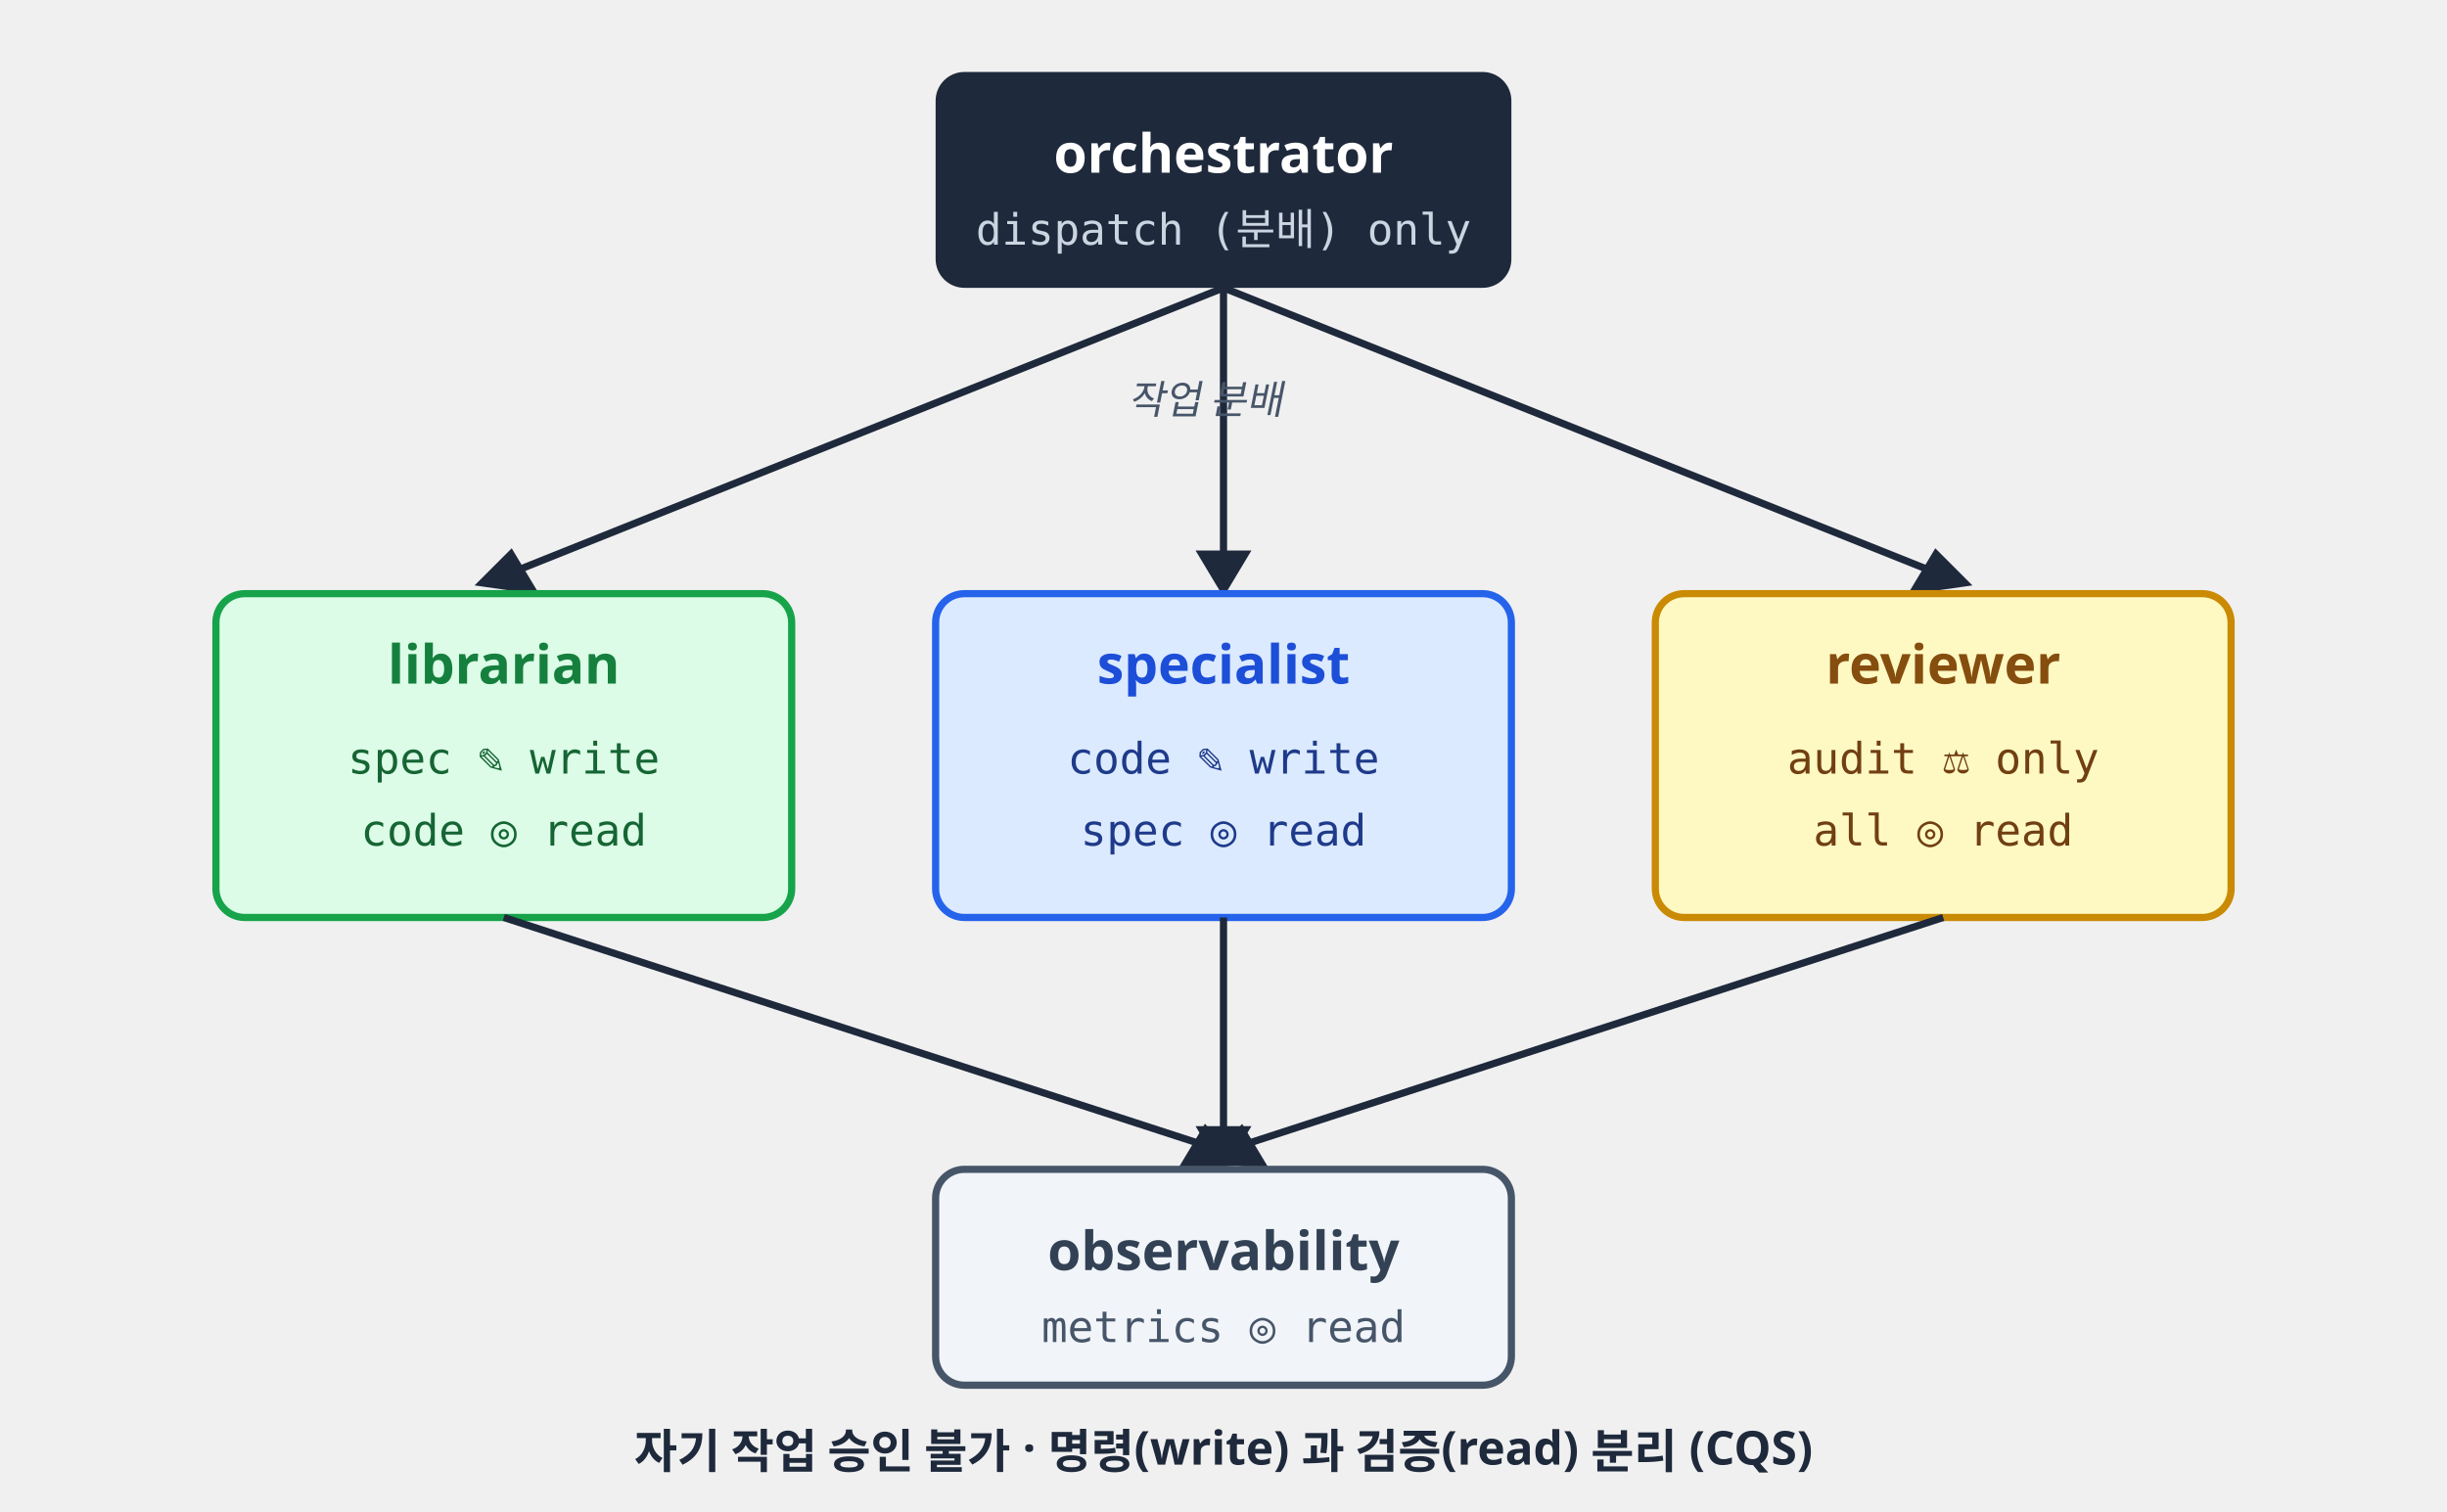
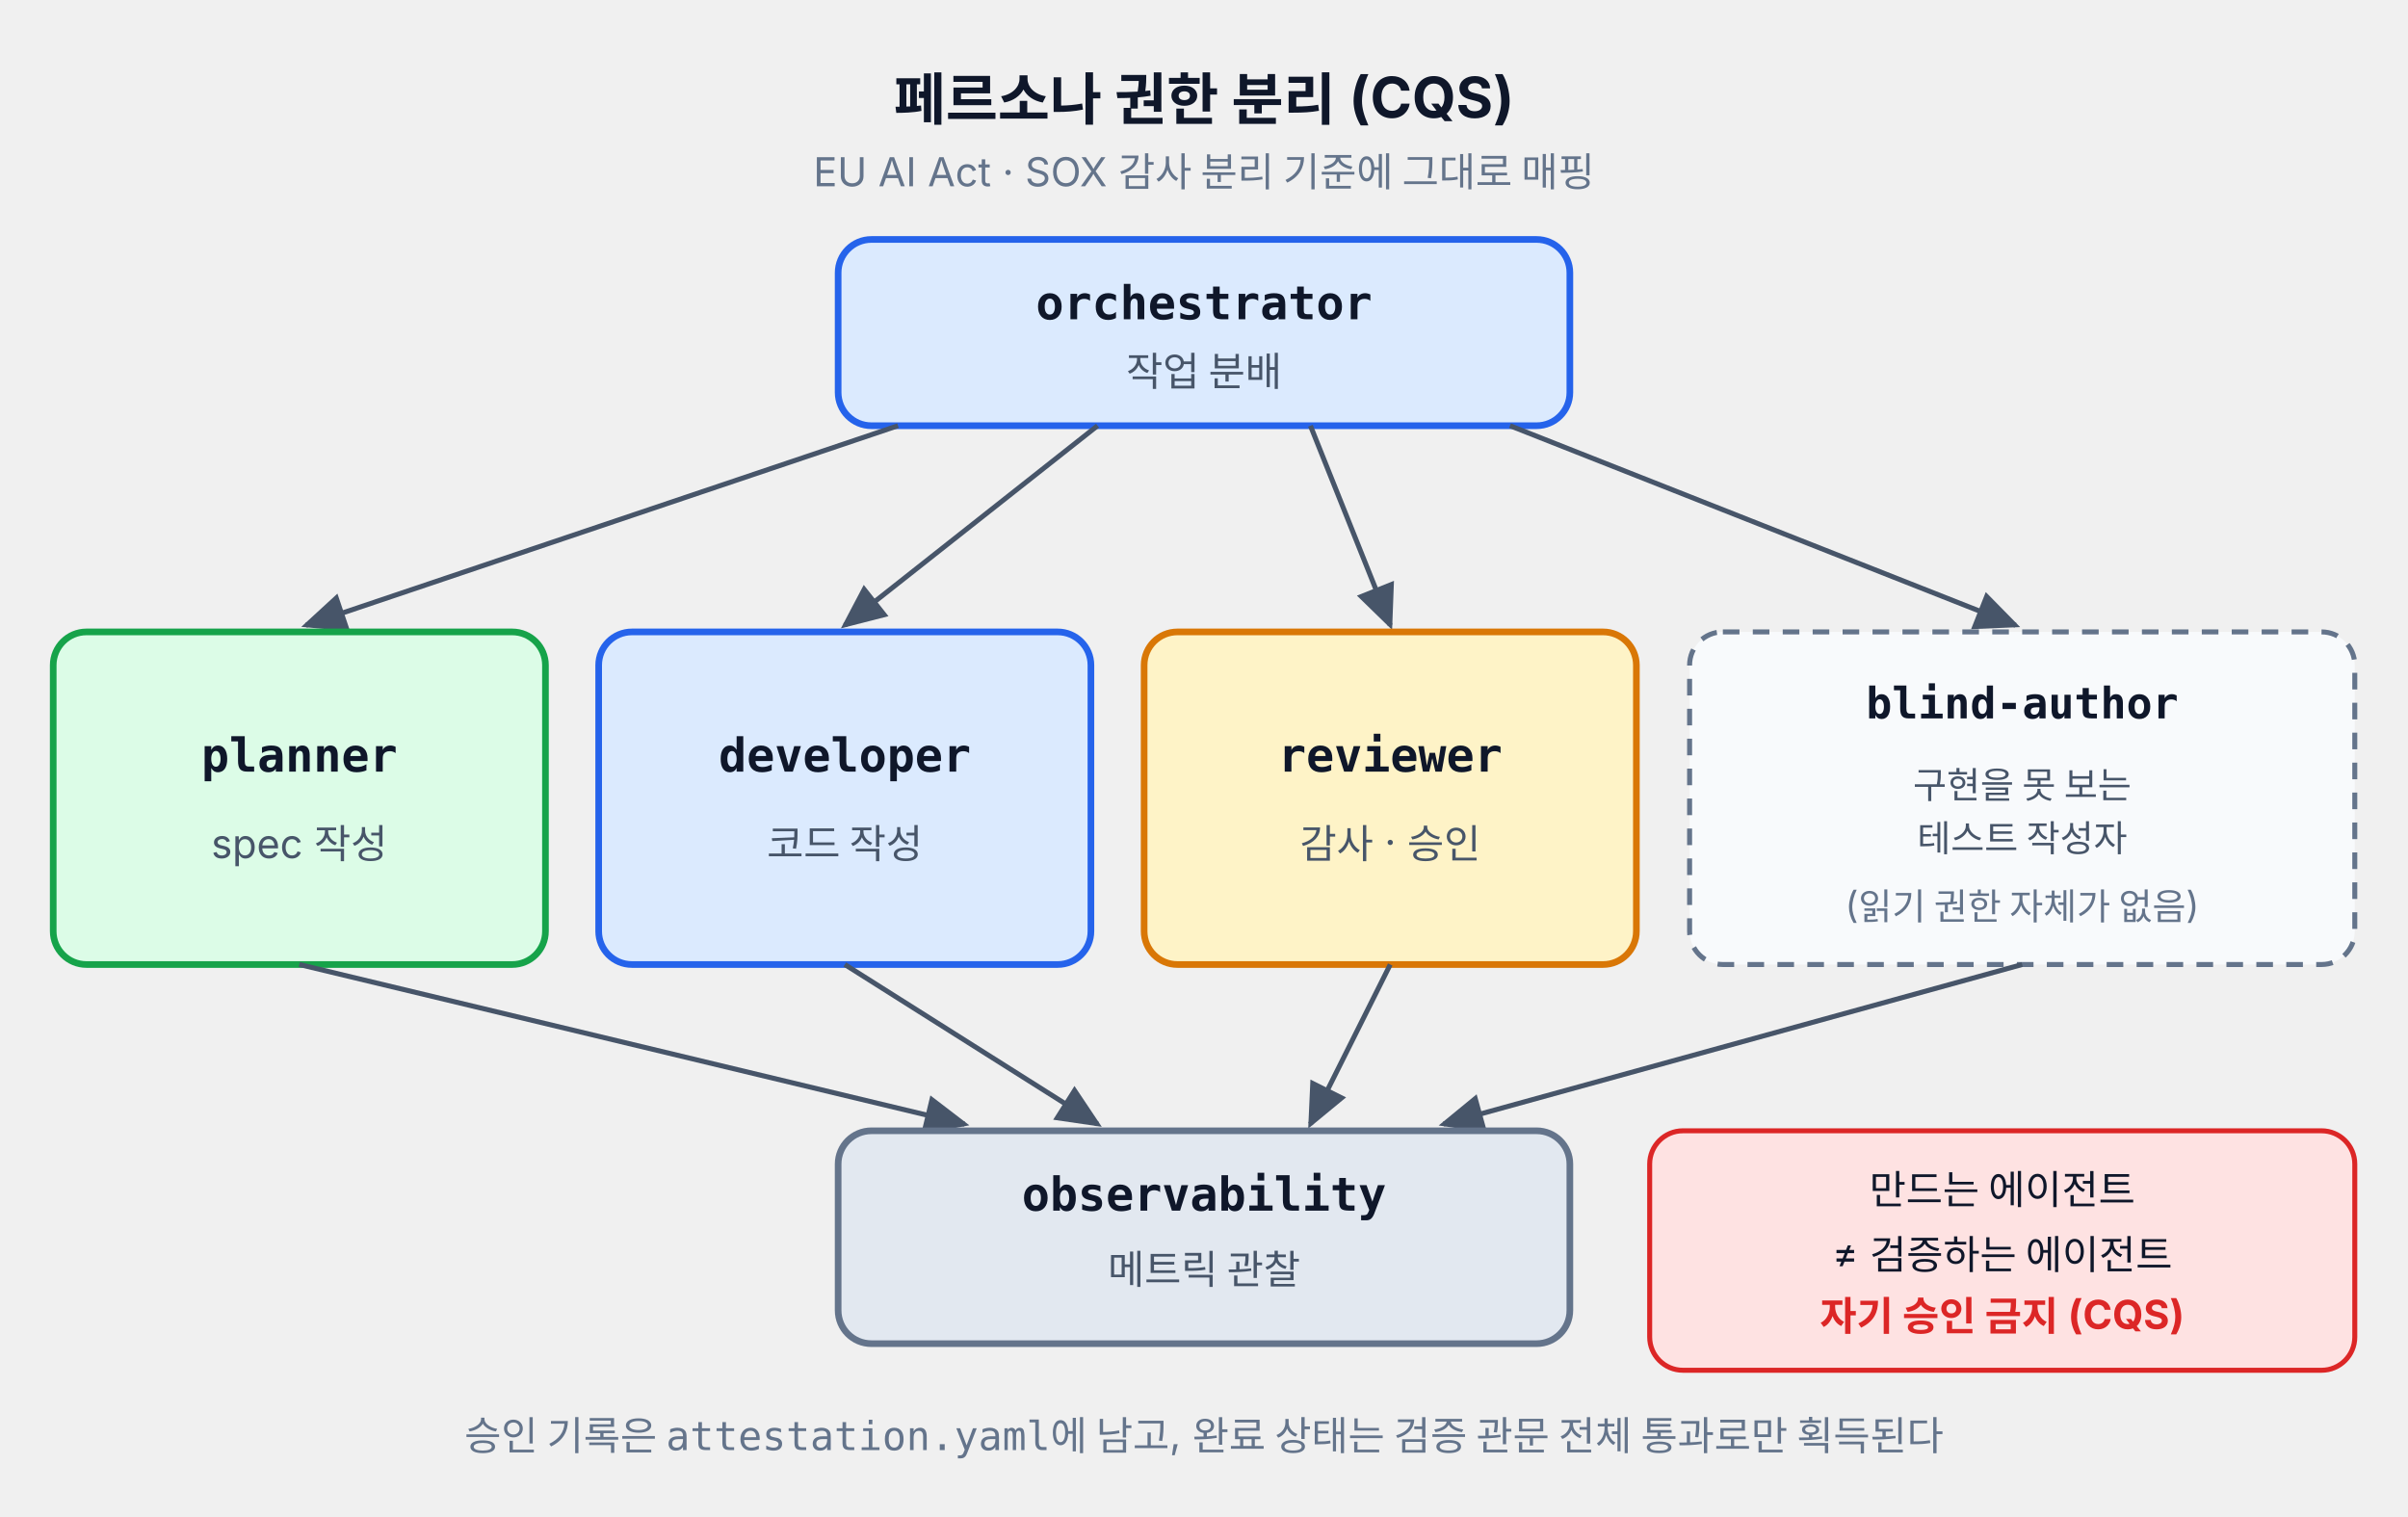
- <svg xmlns="http://www.w3.org/2000/svg" width="680" height="420" viewBox="0 0 680 420" role="img" aria-labelledby="multi-agent-title">
-   <rect x="260" y="20" width="160" height="60" rx="8" fill="#1e293b" />
-   <text x="340" y="48" font-family="sans-serif" font-size="15" font-weight="700" fill="#ffffff" text-anchor="middle">orchestrator</text>
-   <text x="340" y="68" font-family="monospace" font-size="12" fill="#cbd5e1" text-anchor="middle">dispatch (분배) only</text>
-   <g stroke="#1e293b" stroke-width="2" fill="#1e293b">
-     <line x1="340" y1="80" x2="140" y2="160" />
-     <polygon points="142,154 134,162 148,164" />
-     <line x1="340" y1="80" x2="340" y2="160" />
-     <polygon points="334,154 340,164 346,154" />
-     <line x1="340" y1="80" x2="540" y2="160" />
-     <polygon points="538,154 546,162 532,164" />
+ <svg xmlns="http://www.w3.org/2000/svg" width="724" height="456" viewBox="0 0 724 456" role="img" aria-labelledby="multi-agent-title">
+   <defs>
+     <marker id="ah" markerWidth="10" markerHeight="8" refX="8" refY="4" orient="auto">
+       <path d="M0,0 L9,4 L0,8 z" fill="#475569" />
+     </marker>
+   </defs>
+   <text x="362" y="36" font-family="-apple-system, 'Apple SD Gothic Neo', 'Noto Sans KR', sans-serif" font-size="17" font-weight="700" fill="#0f172a" text-anchor="middle">페르소나 권한 분리 (CQS)</text>
+   <text x="362" y="56" font-family="-apple-system, 'Apple SD Gothic Neo', 'Noto Sans KR', sans-serif" font-size="12" fill="#64748b" text-anchor="middle">EU AI Act · SOX 감사 분리 기준에 그대로 매핑</text>
+   <rect x="252" y="72" width="220" height="56" rx="10" fill="#dbeafe" stroke="#2563eb" stroke-width="2" />
+   <text x="362" y="96" font-family="'SF Mono', Menlo, monospace" font-size="14" font-weight="700" fill="#0f172a" text-anchor="middle">orchestrator</text>
+   <text x="362" y="116" font-family="-apple-system, 'Apple SD Gothic Neo', 'Noto Sans KR', sans-serif" font-size="12" fill="#475569" text-anchor="middle">작업 분배</text>
+   <g stroke="#475569" stroke-width="1.5" fill="none">
+     <line x1="270" y1="128" x2="92" y2="188" marker-end="url(#ah)" />
+     <line x1="330" y1="128" x2="254" y2="188" marker-end="url(#ah)" />
+     <line x1="394" y1="128" x2="418" y2="188" marker-end="url(#ah)" />
+     <line x1="454" y1="128" x2="606" y2="188" marker-end="url(#ah)" />
  </g>
-   <text x="335" y="115" font-family="sans-serif" font-size="11" font-style="italic" fill="#475569" text-anchor="middle">작업 분배</text>
-   <rect x="60" y="165" width="160" height="90" rx="8" fill="#dcfce7" stroke="#16a34a" stroke-width="2" />
-   <text x="140" y="190" font-family="sans-serif" font-size="15" font-weight="700" fill="#15803d" text-anchor="middle">librarian</text>
-   <text x="140" y="215" font-family="monospace" font-size="12" fill="#166534" text-anchor="middle">spec  ✎ write</text>
-   <text x="140" y="235" font-family="monospace" font-size="12" fill="#166534" text-anchor="middle">code  ◎ read</text>
-   <rect x="260" y="165" width="160" height="90" rx="8" fill="#dbeafe" stroke="#2563eb" stroke-width="2" />
-   <text x="340" y="190" font-family="sans-serif" font-size="15" font-weight="700" fill="#1d4ed8" text-anchor="middle">specialist</text>
-   <text x="340" y="215" font-family="monospace" font-size="12" fill="#1e3a8a" text-anchor="middle">code  ✎ write</text>
-   <text x="340" y="235" font-family="monospace" font-size="12" fill="#1e3a8a" text-anchor="middle">spec  ◎ read</text>
-   <rect x="460" y="165" width="160" height="90" rx="8" fill="#fef9c3" stroke="#ca8a04" stroke-width="2" />
-   <text x="540" y="190" font-family="sans-serif" font-size="15" font-weight="700" fill="#854d0e" text-anchor="middle">reviewer</text>
-   <text x="540" y="215" font-family="monospace" font-size="12" fill="#713f12" text-anchor="middle">audit ⚖ only</text>
-   <text x="540" y="235" font-family="monospace" font-size="12" fill="#713f12" text-anchor="middle">all   ◎ read</text>
-   <g stroke="#1e293b" stroke-width="2" fill="#1e293b">
-     <line x1="140" y1="255" x2="340" y2="320" />
-     <polygon points="335,314 343,323 329,324" />
-     <line x1="340" y1="255" x2="340" y2="320" />
-     <polygon points="334,314 340,324 346,314" />
-     <line x1="540" y1="255" x2="340" y2="320" />
-     <polygon points="345,314 337,322 351,324" />
+   <rect x="16" y="190" width="148" height="100" rx="10" fill="#dcfce7" stroke="#16a34a" stroke-width="2" />
+   <text x="90" y="232" font-family="'SF Mono', Menlo, monospace" font-size="14" font-weight="700" fill="#0f172a" text-anchor="middle">planner</text>
+   <text x="90" y="258" font-family="-apple-system, 'Apple SD Gothic Neo', 'Noto Sans KR', sans-serif" font-size="12" fill="#475569" text-anchor="middle">spec 작성</text>
+   <rect x="180" y="190" width="148" height="100" rx="10" fill="#dbeafe" stroke="#2563eb" stroke-width="2" />
+   <text x="254" y="232" font-family="'SF Mono', Menlo, monospace" font-size="14" font-weight="700" fill="#0f172a" text-anchor="middle">developer</text>
+   <text x="254" y="258" font-family="-apple-system, 'Apple SD Gothic Neo', 'Noto Sans KR', sans-serif" font-size="12" fill="#475569" text-anchor="middle">코드 작성</text>
+   <rect x="344" y="190" width="148" height="100" rx="10" fill="#fef3c7" stroke="#d97706" stroke-width="2" />
+   <text x="418" y="232" font-family="'SF Mono', Menlo, monospace" font-size="14" font-weight="700" fill="#0f172a" text-anchor="middle">reviewer</text>
+   <text x="418" y="258" font-family="-apple-system, 'Apple SD Gothic Neo', 'Noto Sans KR', sans-serif" font-size="12" fill="#475569" text-anchor="middle">감사 · 승인</text>
+   <rect x="508" y="190" width="200" height="100" rx="10" fill="#f8fafc" stroke="#64748b" stroke-width="1.5" stroke-dasharray="5 4" />
+   <text x="608" y="216" font-family="'SF Mono', Menlo, monospace" font-size="13" font-weight="700" fill="#0f172a" text-anchor="middle">blind-author</text>
+   <text x="608" y="240" font-family="-apple-system, 'Apple SD Gothic Neo', 'Noto Sans KR', sans-serif" font-size="11" fill="#475569" text-anchor="middle">구현을 못 보는</text>
+   <text x="608" y="256" font-family="-apple-system, 'Apple SD Gothic Neo', 'Noto Sans KR', sans-serif" font-size="11" fill="#475569" text-anchor="middle">테스트 작성자</text>
+   <text x="608" y="276" font-family="-apple-system, 'Apple SD Gothic Neo', 'Noto Sans KR', sans-serif" font-size="11" fill="#64748b" text-anchor="middle">(읽기 권한 자체가 없음)</text>
+   <g stroke="#475569" stroke-width="1.5" fill="none">
+     <line x1="90" y1="290" x2="290" y2="338" marker-end="url(#ah)" />
+     <line x1="254" y1="290" x2="330" y2="338" marker-end="url(#ah)" />
+     <line x1="418" y1="290" x2="394" y2="338" marker-end="url(#ah)" />
+     <line x1="608" y1="290" x2="434" y2="338" marker-end="url(#ah)" />
  </g>
-   <rect x="260" y="325" width="160" height="60" rx="8" fill="#f1f5f9" stroke="#475569" stroke-width="2" />
-   <text x="340" y="353" font-family="sans-serif" font-size="15" font-weight="700" fill="#334155" text-anchor="middle">observability</text>
-   <text x="340" y="373" font-family="monospace" font-size="12" fill="#475569" text-anchor="middle">metrics  ◎ read</text>
-   <text x="340" y="408" font-family="sans-serif" font-size="13" font-weight="700" fill="#1e293b" text-anchor="middle">자기 작업 승인 불가  ·  명령(write) 과 검증(read) 분리 (CQS)</text>
+   <rect x="252" y="340" width="220" height="64" rx="10" fill="#e2e8f0" stroke="#64748b" stroke-width="2" />
+   <text x="362" y="364" font-family="'SF Mono', Menlo, monospace" font-size="14" font-weight="700" fill="#0f172a" text-anchor="middle">observability</text>
+   <text x="362" y="386" font-family="-apple-system, 'Apple SD Gothic Neo', 'Noto Sans KR', sans-serif" font-size="12" fill="#475569" text-anchor="middle">메트릭 관찰</text>
+   <rect x="496" y="340" width="212" height="72" rx="10" fill="#fee2e2" stroke="#dc2626" stroke-width="1.5" />
+   <text x="602" y="362" font-family="-apple-system, 'Apple SD Gothic Neo', 'Noto Sans KR', sans-serif" font-size="12" fill="#0f172a" text-anchor="middle">만드는 에이전트</text>
+   <text x="602" y="381" font-family="-apple-system, 'Apple SD Gothic Neo', 'Noto Sans KR', sans-serif" font-size="12" fill="#0f172a" text-anchor="middle">≠ 검증하는 에이전트</text>
+   <text x="602" y="400" font-family="-apple-system, 'Apple SD Gothic Neo', 'Noto Sans KR', sans-serif" font-size="12" font-weight="700" fill="#dc2626" text-anchor="middle">자기 승인 금지 (CQS)</text>
+   <text x="362" y="436" font-family="-apple-system, 'Apple SD Gothic Neo', 'Noto Sans KR', sans-serif" font-size="12" fill="#64748b" text-anchor="middle">승인 기록은 <tspan font-family="'SF Mono', Menlo, monospace">attestation.yaml</tspan>에 남고, 완료 상태는 검증 관문 전체 통과로만 획득된다</text>
</svg>
